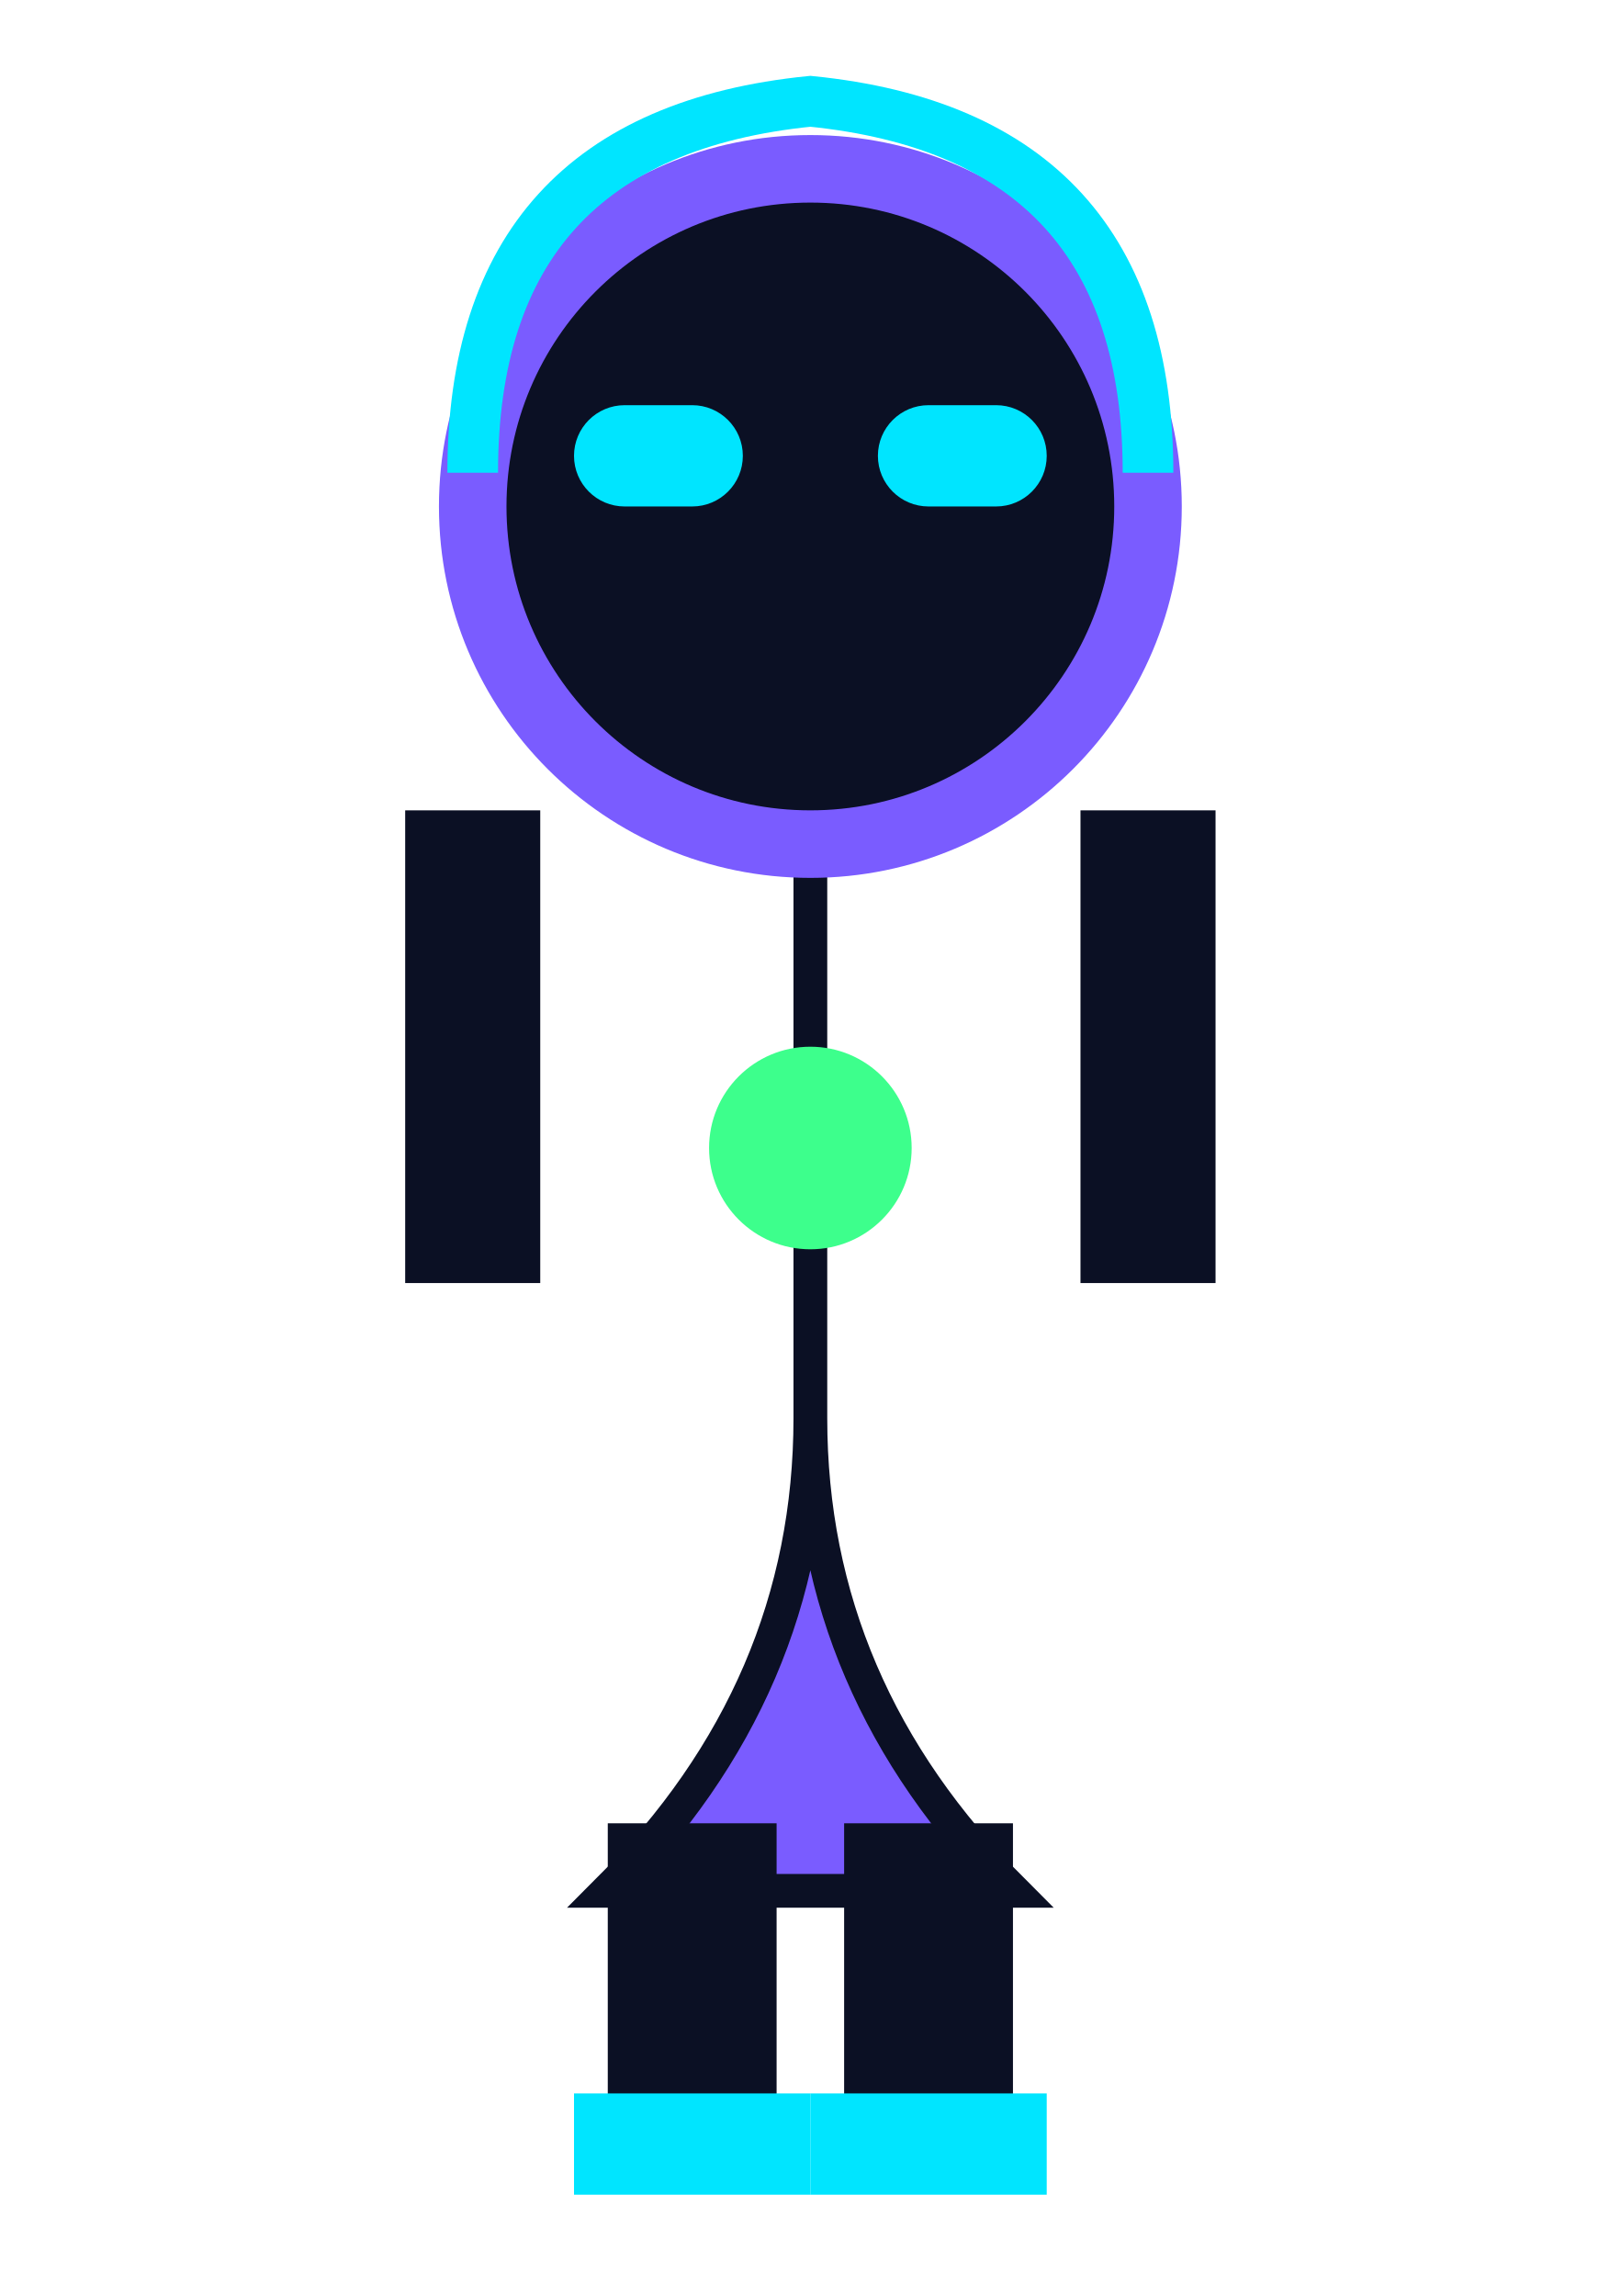
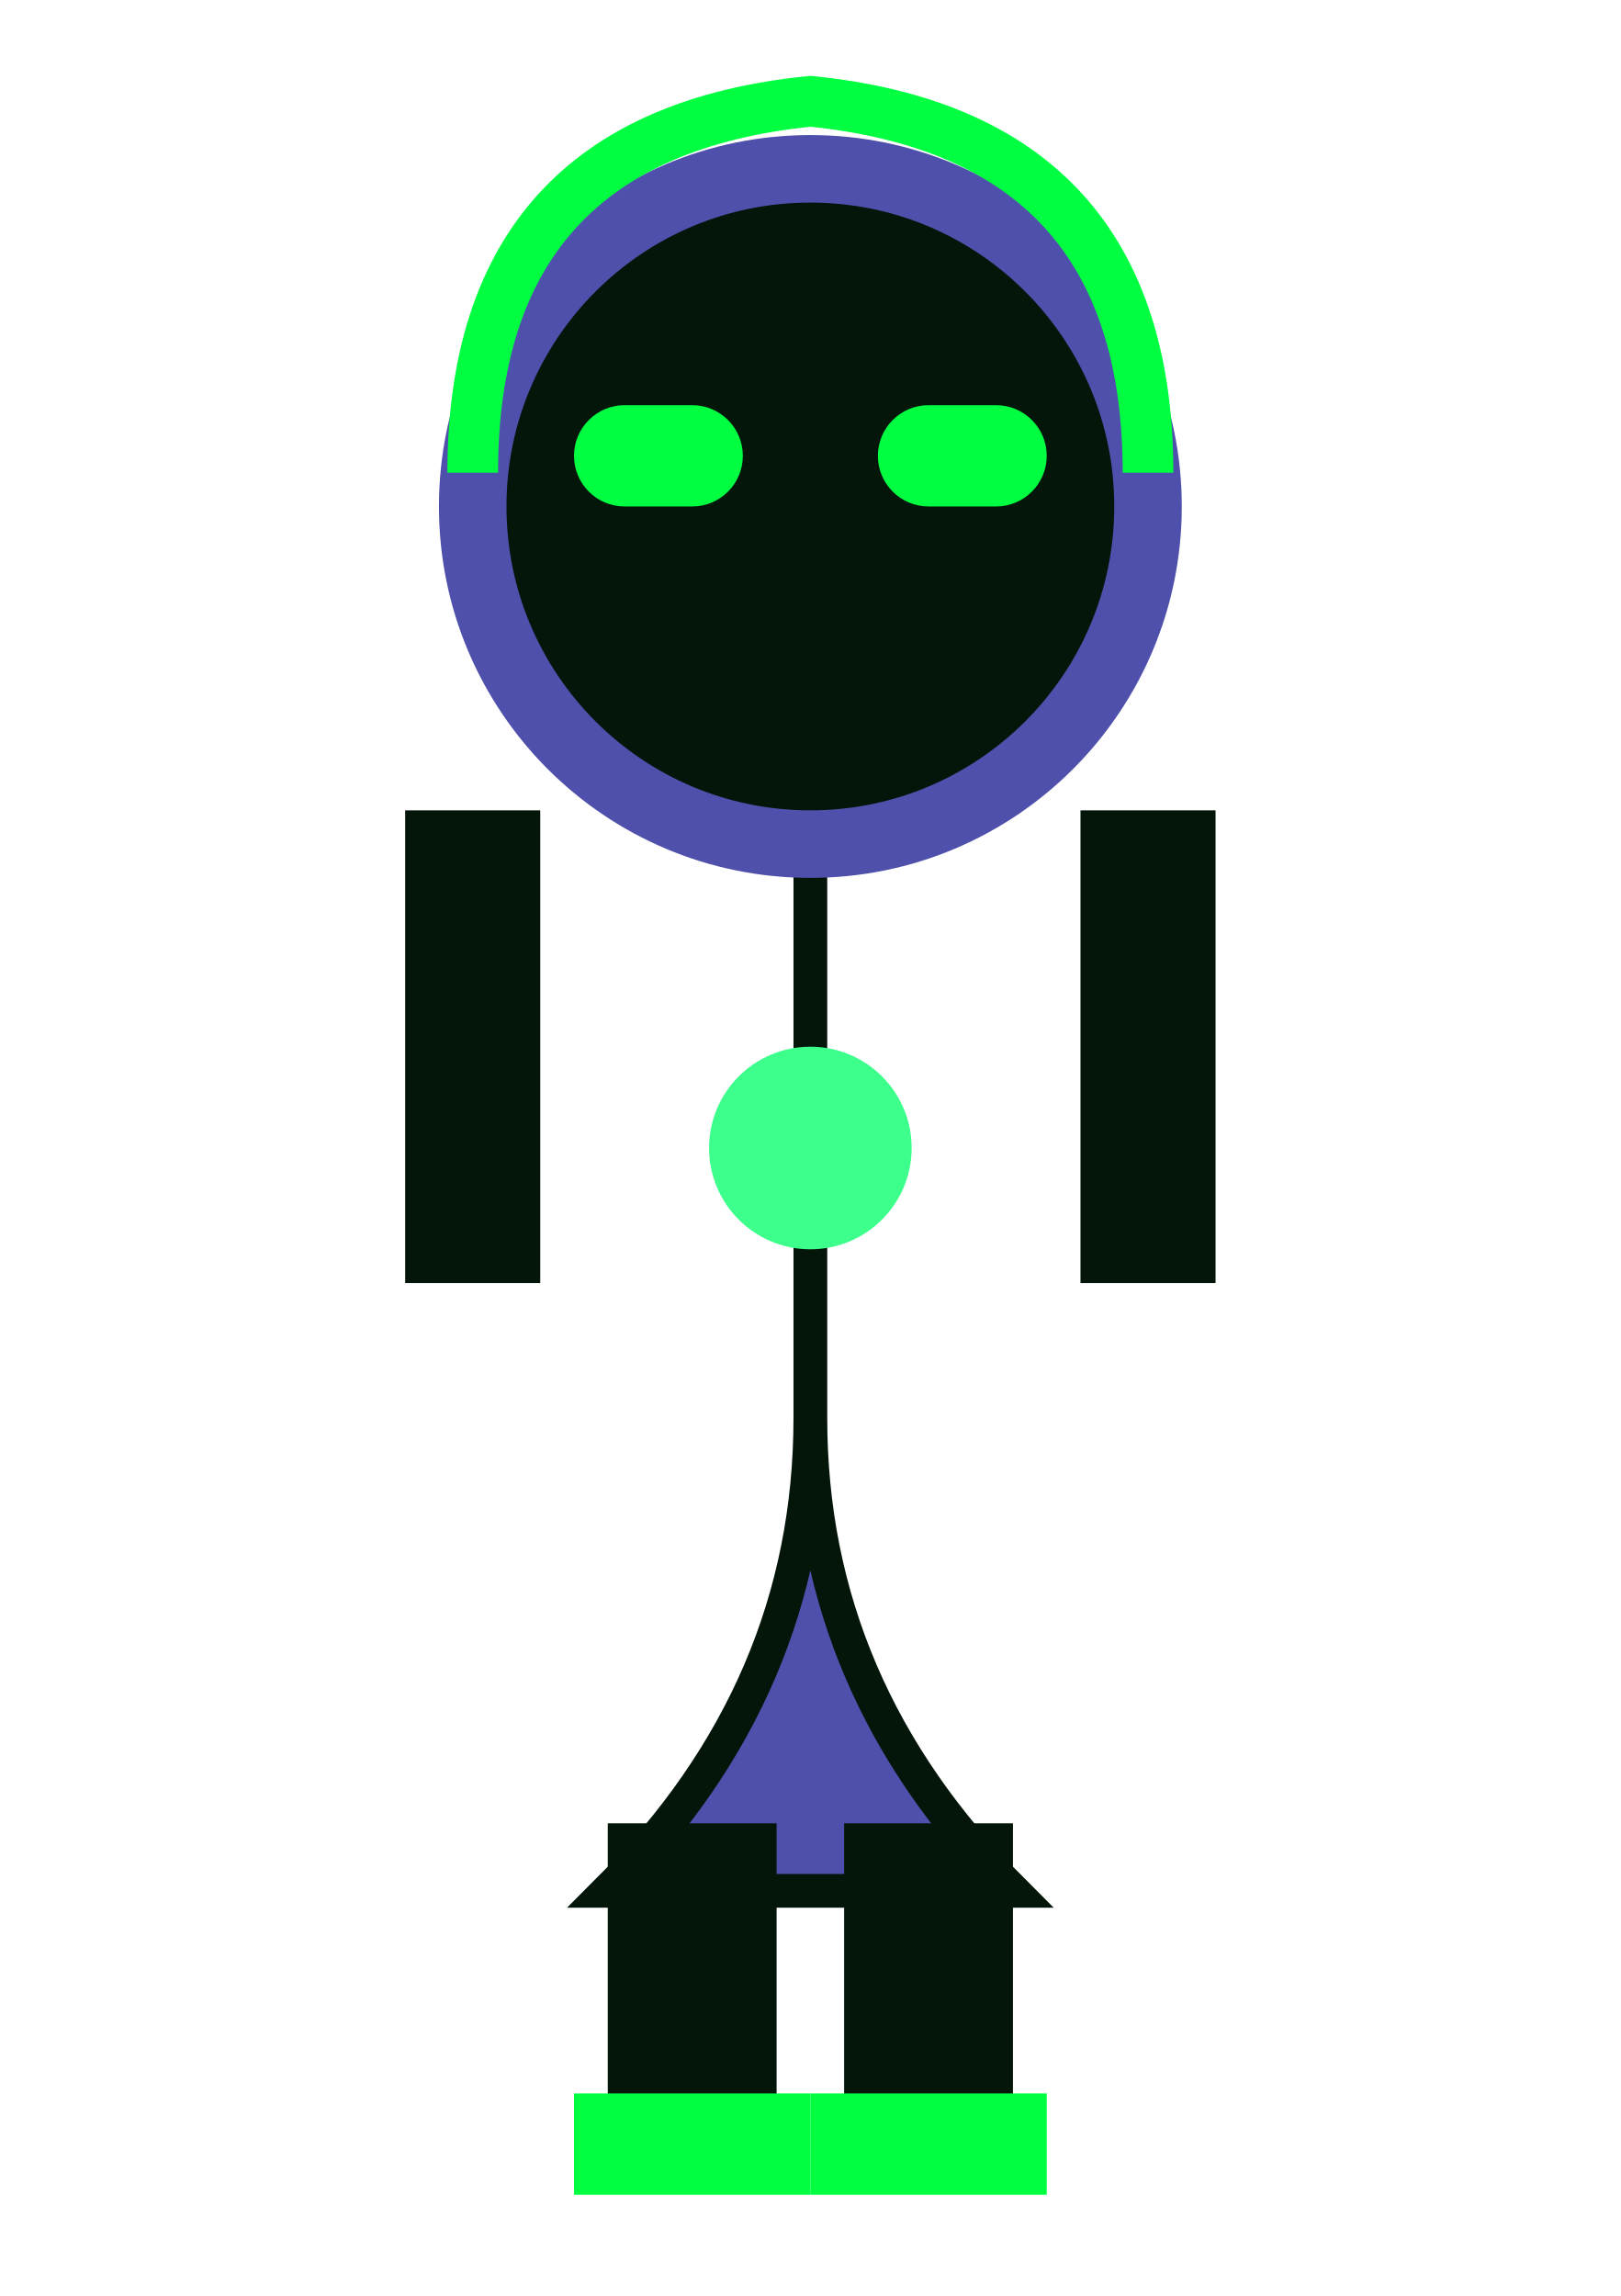
<svg xmlns="http://www.w3.org/2000/svg" width="48" height="68" viewBox="0 0 48 68">
-   <path d="M24 22 L24 42 Q24 50 18 56 L30 56 Q24 50 24 42 Z" fill="#7a5cff" stroke="#0b1024" stroke-width="1" />
-   <circle cx="24" cy="15" r="10" fill="#0b1024" />
-   <circle cx="24" cy="15" r="10" fill="none" stroke="#7a5cff" stroke-width="2" />
-   <rect x="17" y="12" width="5" height="3" rx="1.5" fill="#00e5ff" />
-   <rect x="26" y="12" width="5" height="3" rx="1.5" fill="#00e5ff" />
-   <path d="M14 14 Q14 4 24 3 Q34 4 34 14" fill="none" stroke="#00e5ff" stroke-width="1.5" />
-   <rect x="18" y="54" width="5" height="10" fill="#0b1024" />
-   <rect x="25" y="54" width="5" height="10" fill="#0b1024" />
-   <rect x="17" y="62" width="7" height="3" fill="#00e5ff" />
-   <rect x="24" y="62" width="7" height="3" fill="#00e5ff" />
-   <rect x="12" y="24" width="4" height="14" fill="#0b1024" />
-   <rect x="32" y="24" width="4" height="14" fill="#0b1024" />
+   <path d="M24 22 L24 42 Q24 50 18 56 L30 56 Q24 50 24 42 Z" fill="#4f50ab" stroke="#04150a" stroke-width="1" />
+   <circle cx="24" cy="15" r="10" fill="#04150a" />
+   <circle cx="24" cy="15" r="10" fill="none" stroke="#4f50ab" stroke-width="2" />
+   <rect x="17" y="12" width="5" height="3" rx="1.5" fill="#00ff41" />
+   <rect x="26" y="12" width="5" height="3" rx="1.5" fill="#00ff41" />
+   <path d="M14 14 Q14 4 24 3 Q34 4 34 14" fill="none" stroke="#00ff41" stroke-width="1.5" />
+   <rect x="18" y="54" width="5" height="10" fill="#04150a" />
+   <rect x="25" y="54" width="5" height="10" fill="#04150a" />
+   <rect x="17" y="62" width="7" height="3" fill="#00ff41" />
+   <rect x="24" y="62" width="7" height="3" fill="#00ff41" />
+   <rect x="12" y="24" width="4" height="14" fill="#04150a" />
+   <rect x="32" y="24" width="4" height="14" fill="#04150a" />
  <circle cx="24" cy="34" r="3" fill="#3dff8c" />
</svg>
